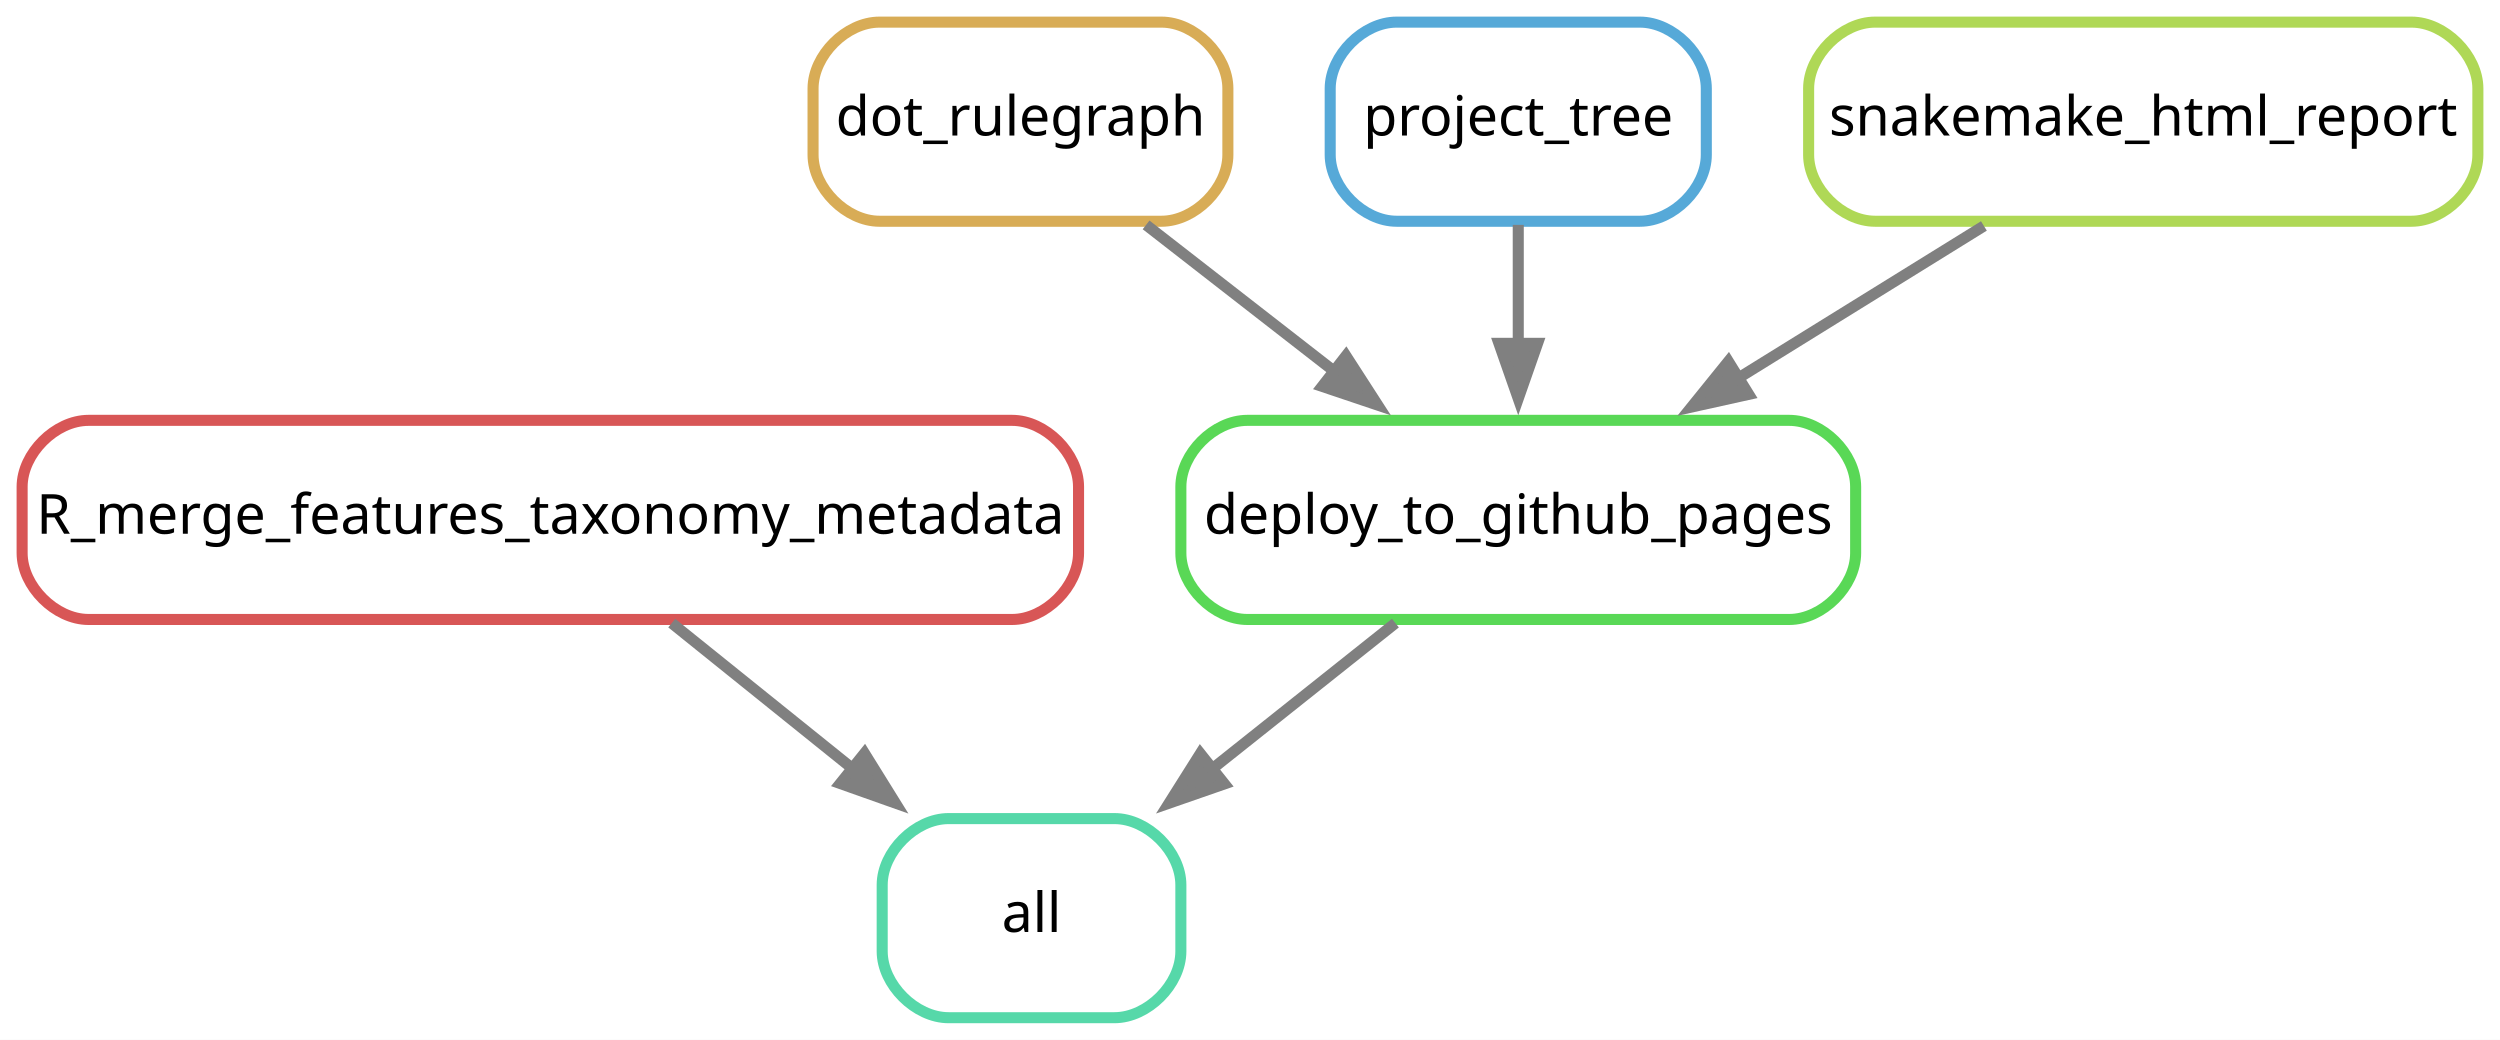
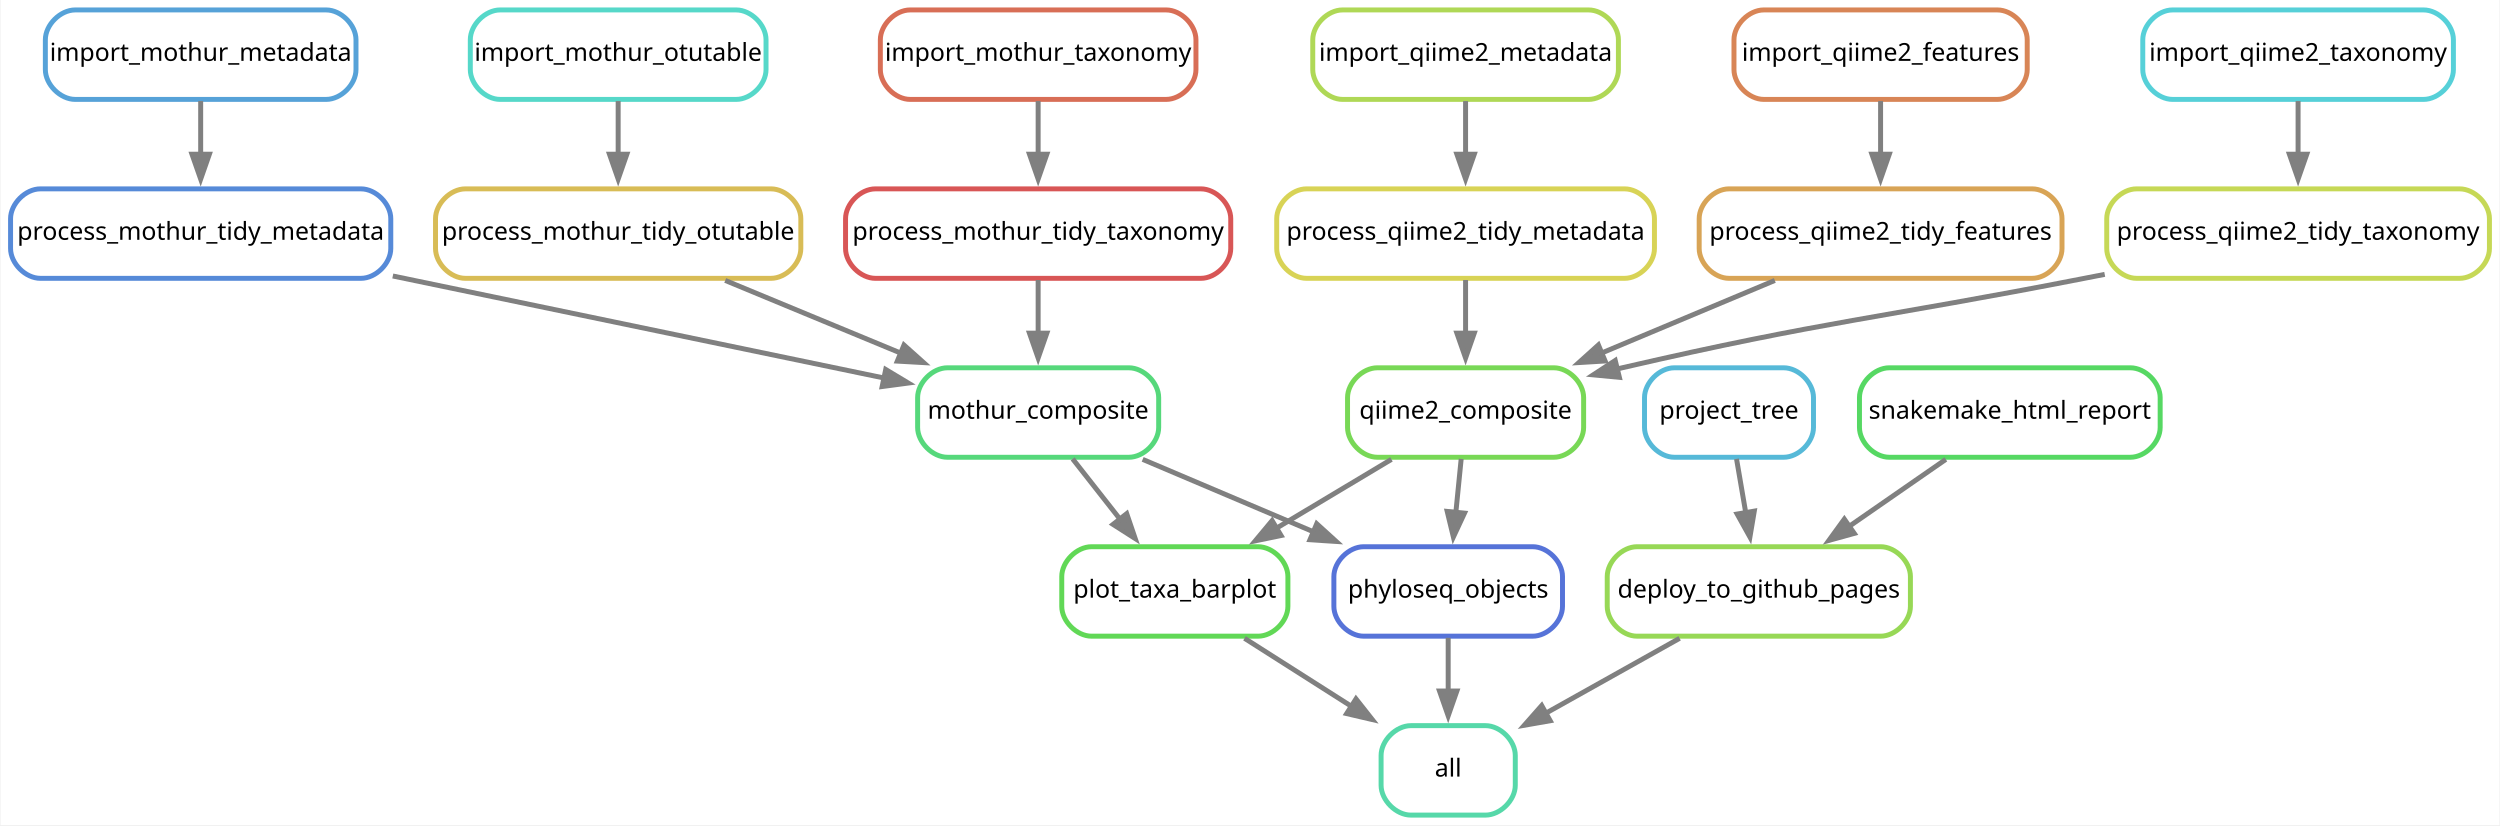
- <svg xmlns="http://www.w3.org/2000/svg" width="452pt" height="188pt" viewBox="0.00 0.00 452.00 188.00">
-   <g id="graph0" class="graph" transform="scale(1 1) rotate(0) translate(4 184)">
-     <polygon fill="white" stroke="none" points="-4,4 -4,-184 448,-184 448,4 -4,4" />
+ <svg xmlns="http://www.w3.org/2000/svg" width="1006pt" height="332pt" viewBox="0.00 0.00 1005.50 332.00">
+   <g id="graph0" class="graph" transform="scale(1 1) rotate(0) translate(4 328)">
+     <polygon fill="white" stroke="none" points="-4,4 -4,-328 1001.5,-328 1001.5,4 -4,4" />
    <g id="node1" class="node">
-       <path fill="none" stroke="#56d8a9" stroke-width="2" d="M197.5,-36C197.5,-36 167.5,-36 167.5,-36 161.5,-36 155.5,-30 155.5,-24 155.5,-24 155.5,-12 155.5,-12 155.5,-6 161.5,0 167.5,0 167.5,0 197.5,0 197.5,0 203.5,0 209.5,-6 209.5,-12 209.5,-12 209.5,-24 209.5,-24 209.5,-30 203.5,-36 197.5,-36" />
-       <text text-anchor="middle" x="182.5" y="-15.5" font-family="sans" font-size="10.00">all</text>
+       <path fill="none" stroke="#56d8a9" stroke-width="2" d="M593.5,-36C593.5,-36 563.5,-36 563.5,-36 557.5,-36 551.5,-30 551.5,-24 551.5,-24 551.5,-12 551.5,-12 551.5,-6 557.5,0 563.5,0 563.5,0 593.5,0 593.5,0 599.5,0 605.5,-6 605.5,-12 605.5,-12 605.5,-24 605.5,-24 605.5,-30 599.5,-36 593.5,-36" />
+       <text text-anchor="middle" x="578.5" y="-15.5" font-family="sans" font-size="10.00">all</text>
    </g>
    <g id="node2" class="node">
-       <path fill="none" stroke="#d85656" stroke-width="2" d="M179,-108C179,-108 12,-108 12,-108 6,-108 0,-102 0,-96 0,-96 0,-84 0,-84 0,-78 6,-72 12,-72 12,-72 179,-72 179,-72 185,-72 191,-78 191,-84 191,-84 191,-96 191,-96 191,-102 185,-108 179,-108" />
-       <text text-anchor="middle" x="95.5" y="-87.5" font-family="sans" font-size="10.00">R_merge_features_taxonomy_metadata</text>
+       <path fill="none" stroke="#5673d8" stroke-width="2" d="M612.5,-108C612.5,-108 544.5,-108 544.5,-108 538.5,-108 532.5,-102 532.5,-96 532.5,-96 532.5,-84 532.5,-84 532.5,-78 538.5,-72 544.5,-72 544.5,-72 612.5,-72 612.5,-72 618.5,-72 624.5,-78 624.5,-84 624.5,-84 624.5,-96 624.5,-96 624.5,-102 618.5,-108 612.5,-108" />
+       <text text-anchor="middle" x="578.5" y="-87.5" font-family="sans" font-size="10.00">phyloseq_objects</text>
+     </g>
+     <g id="edge3" class="edge">
+       <path fill="none" stroke="grey" stroke-width="2" d="M578.5,-71.34C578.5,-64.75 578.5,-57.08 578.5,-49.67" />
+       <polygon fill="grey" stroke="grey" stroke-width="2" points="582,-49.93 578.5,-39.93 575,-49.93 582,-49.93" />
+     </g>
+     <g id="node3" class="node">
+       <path fill="none" stroke="#56d87b" stroke-width="2" d="M450,-180C450,-180 377,-180 377,-180 371,-180 365,-174 365,-168 365,-168 365,-156 365,-156 365,-150 371,-144 377,-144 377,-144 450,-144 450,-144 456,-144 462,-150 462,-156 462,-156 462,-168 462,-168 462,-174 456,-180 450,-180" />
+       <text text-anchor="middle" x="413.5" y="-159.5" font-family="sans" font-size="10.00">mothur_composite</text>
+     </g>
+     <g id="edge5" class="edge">
+       <path fill="none" stroke="grey" stroke-width="2" d="M455.56,-143.15C476.53,-134.26 502.11,-123.41 524.51,-113.91" />
+       <polygon fill="grey" stroke="grey" stroke-width="2" points="525.6,-117.24 533.44,-110.12 522.87,-110.8 525.6,-117.24" />
+     </g>
+     <g id="node17" class="node">
+       <path fill="none" stroke="#61d856" stroke-width="2" d="M502,-108C502,-108 435,-108 435,-108 429,-108 423,-102 423,-96 423,-96 423,-84 423,-84 423,-78 429,-72 435,-72 435,-72 502,-72 502,-72 508,-72 514,-78 514,-84 514,-84 514,-96 514,-96 514,-102 508,-108 502,-108" />
+       <text text-anchor="middle" x="468.5" y="-87.5" font-family="sans" font-size="10.00">plot_taxa_barplot</text>
+     </g>
+     <g id="edge19" class="edge">
+       <path fill="none" stroke="grey" stroke-width="2" d="M427.38,-143.34C433.2,-135.93 440.1,-127.14 446.58,-118.9" />
+       <polygon fill="grey" stroke="grey" stroke-width="2" points="449.14,-121.31 452.56,-111.28 443.63,-116.98 449.14,-121.31" />
+     </g>
+     <g id="node4" class="node">
+       <path fill="none" stroke="#568ad8" stroke-width="2" d="M141,-252C141,-252 12,-252 12,-252 6,-252 0,-246 0,-240 0,-240 0,-228 0,-228 0,-222 6,-216 12,-216 12,-216 141,-216 141,-216 147,-216 153,-222 153,-228 153,-228 153,-240 153,-240 153,-246 147,-252 141,-252" />
+       <text text-anchor="middle" x="76.5" y="-231.5" font-family="sans" font-size="10.00">process_mothur_tidy_metadata</text>
+     </g>
+     <g id="edge6" class="edge">
+       <path fill="none" stroke="grey" stroke-width="2" d="M153.81,-216.94C213.85,-204.47 295.98,-187.41 351.69,-175.84" />
+       <polygon fill="grey" stroke="grey" stroke-width="2" points="352.16,-179.32 361.24,-173.86 350.73,-172.46 352.16,-179.32" />
+     </g>
+     <g id="node5" class="node">
+       <path fill="none" stroke="#56a2d8" stroke-width="2" d="M127,-324C127,-324 26,-324 26,-324 20,-324 14,-318 14,-312 14,-312 14,-300 14,-300 14,-294 20,-288 26,-288 26,-288 127,-288 127,-288 133,-288 139,-294 139,-300 139,-300 139,-312 139,-312 139,-318 133,-324 127,-324" />
+       <text text-anchor="middle" x="76.5" y="-303.5" font-family="sans" font-size="10.00">import_mothur_metadata</text>
+     </g>
+     <g id="edge9" class="edge">
+       <path fill="none" stroke="grey" stroke-width="2" d="M76.5,-287.34C76.5,-280.75 76.5,-273.08 76.5,-265.67" />
+       <polygon fill="grey" stroke="grey" stroke-width="2" points="80,-265.93 76.5,-255.93 73,-265.93 80,-265.93" />
+     </g>
+     <g id="node6" class="node">
+       <path fill="none" stroke="#d8bc56" stroke-width="2" d="M306,-252C306,-252 183,-252 183,-252 177,-252 171,-246 171,-240 171,-240 171,-228 171,-228 171,-222 177,-216 183,-216 183,-216 306,-216 306,-216 312,-216 318,-222 318,-228 318,-228 318,-240 318,-240 318,-246 312,-252 306,-252" />
+       <text text-anchor="middle" x="244.5" y="-231.5" font-family="sans" font-size="10.00">process_mothur_tidy_otutable</text>
+     </g>
+     <g id="edge8" class="edge">
+       <path fill="none" stroke="grey" stroke-width="2" d="M287.58,-215.15C309.05,-206.26 335.26,-195.41 358.2,-185.91" />
+       <polygon fill="grey" stroke="grey" stroke-width="2" points="359.51,-189.15 367.41,-182.09 356.83,-182.69 359.51,-189.15" />
+     </g>
+     <g id="node7" class="node">
+       <path fill="none" stroke="#56d8c9" stroke-width="2" d="M292,-324C292,-324 197,-324 197,-324 191,-324 185,-318 185,-312 185,-312 185,-300 185,-300 185,-294 191,-288 197,-288 197,-288 292,-288 292,-288 298,-288 304,-294 304,-300 304,-300 304,-312 304,-312 304,-318 298,-324 292,-324" />
+       <text text-anchor="middle" x="244.5" y="-303.5" font-family="sans" font-size="10.00">import_mothur_otutable</text>
+     </g>
+     <g id="edge10" class="edge">
+       <path fill="none" stroke="grey" stroke-width="2" d="M244.5,-287.34C244.5,-280.75 244.5,-273.08 244.5,-265.67" />
+       <polygon fill="grey" stroke="grey" stroke-width="2" points="248,-265.93 244.5,-255.93 241,-265.93 248,-265.93" />
+     </g>
+     <g id="node8" class="node">
+       <path fill="none" stroke="#d85656" stroke-width="2" d="M479,-252C479,-252 348,-252 348,-252 342,-252 336,-246 336,-240 336,-240 336,-228 336,-228 336,-222 342,-216 348,-216 348,-216 479,-216 479,-216 485,-216 491,-222 491,-228 491,-228 491,-240 491,-240 491,-246 485,-252 479,-252" />
+       <text text-anchor="middle" x="413.5" y="-231.5" font-family="sans" font-size="10.00">process_mothur_tidy_taxonomy</text>
+     </g>
+     <g id="edge7" class="edge">
+       <path fill="none" stroke="grey" stroke-width="2" d="M413.5,-215.34C413.5,-208.75 413.5,-201.08 413.5,-193.67" />
+       <polygon fill="grey" stroke="grey" stroke-width="2" points="417,-193.93 413.5,-183.93 410,-193.93 417,-193.93" />
+     </g>
+     <g id="node9" class="node">
+       <path fill="none" stroke="#d86e56" stroke-width="2" d="M465,-324C465,-324 362,-324 362,-324 356,-324 350,-318 350,-312 350,-312 350,-300 350,-300 350,-294 356,-288 362,-288 362,-288 465,-288 465,-288 471,-288 477,-294 477,-300 477,-300 477,-312 477,-312 477,-318 471,-324 465,-324" />
+       <text text-anchor="middle" x="413.5" y="-303.5" font-family="sans" font-size="10.00">import_mothur_taxonomy</text>
+     </g>
+     <g id="edge11" class="edge">
+       <path fill="none" stroke="grey" stroke-width="2" d="M413.5,-287.34C413.5,-280.75 413.5,-273.08 413.5,-265.67" />
+       <polygon fill="grey" stroke="grey" stroke-width="2" points="417,-265.93 413.5,-255.93 410,-265.93 417,-265.93" />
+     </g>
+     <g id="node10" class="node">
+       <path fill="none" stroke="#78d856" stroke-width="2" d="M621,-180C621,-180 550,-180 550,-180 544,-180 538,-174 538,-168 538,-168 538,-156 538,-156 538,-150 544,-144 550,-144 550,-144 621,-144 621,-144 627,-144 633,-150 633,-156 633,-156 633,-168 633,-168 633,-174 627,-180 621,-180" />
+       <text text-anchor="middle" x="585.5" y="-159.5" font-family="sans" font-size="10.00">qiime2_composite</text>
+     </g>
+     <g id="edge4" class="edge">
+       <path fill="none" stroke="grey" stroke-width="2" d="M583.73,-143.34C583.08,-136.75 582.31,-129.08 581.57,-121.67" />
+       <polygon fill="grey" stroke="grey" stroke-width="2" points="585.07,-121.52 580.59,-111.91 578.1,-122.21 585.07,-121.52" />
+     </g>
+     <g id="edge18" class="edge">
+       <path fill="none" stroke="grey" stroke-width="2" d="M555.67,-143.15C541.51,-134.68 524.36,-124.42 509.04,-115.25" />
+       <polygon fill="grey" stroke="grey" stroke-width="2" points="511.25,-112.5 500.87,-110.37 507.65,-118.5 511.25,-112.5" />
+     </g>
+     <g id="node11" class="node">
+       <path fill="none" stroke="#d8d356" stroke-width="2" d="M649.5,-252C649.5,-252 521.5,-252 521.5,-252 515.5,-252 509.5,-246 509.5,-240 509.5,-240 509.5,-228 509.5,-228 509.5,-222 515.5,-216 521.5,-216 521.5,-216 649.5,-216 649.5,-216 655.5,-216 661.5,-222 661.5,-228 661.5,-228 661.5,-240 661.5,-240 661.5,-246 655.5,-252 649.5,-252" />
+       <text text-anchor="middle" x="585.5" y="-231.5" font-family="sans" font-size="10.00">process_qiime2_tidy_metadata</text>
+     </g>
+     <g id="edge12" class="edge">
+       <path fill="none" stroke="grey" stroke-width="2" d="M585.5,-215.34C585.5,-208.75 585.5,-201.08 585.5,-193.67" />
+       <polygon fill="grey" stroke="grey" stroke-width="2" points="589,-193.93 585.5,-183.93 582,-193.93 589,-193.93" />
+     </g>
+     <g id="node12" class="node">
+       <path fill="none" stroke="#afd856" stroke-width="2" d="M635,-324C635,-324 536,-324 536,-324 530,-324 524,-318 524,-312 524,-312 524,-300 524,-300 524,-294 530,-288 536,-288 536,-288 635,-288 635,-288 641,-288 647,-294 647,-300 647,-300 647,-312 647,-312 647,-318 641,-324 635,-324" />
+       <text text-anchor="middle" x="585.5" y="-303.5" font-family="sans" font-size="10.00">import_qiime2_metadata</text>
+     </g>
+     <g id="edge15" class="edge">
+       <path fill="none" stroke="grey" stroke-width="2" d="M585.5,-287.34C585.5,-280.75 585.5,-273.08 585.5,-265.67" />
+       <polygon fill="grey" stroke="grey" stroke-width="2" points="589,-265.93 585.5,-255.93 582,-265.93 589,-265.93" />
+     </g>
+     <g id="node13" class="node">
+       <path fill="none" stroke="#d8a456" stroke-width="2" d="M813.5,-252C813.5,-252 691.5,-252 691.5,-252 685.5,-252 679.5,-246 679.5,-240 679.5,-240 679.5,-228 679.5,-228 679.5,-222 685.5,-216 691.5,-216 691.5,-216 813.5,-216 813.5,-216 819.5,-216 825.5,-222 825.5,-228 825.5,-228 825.5,-240 825.5,-240 825.5,-246 819.5,-252 813.5,-252" />
+       <text text-anchor="middle" x="752.5" y="-231.5" font-family="sans" font-size="10.00">process_qiime2_tidy_features</text>
+     </g>
+     <g id="edge14" class="edge">
+       <path fill="none" stroke="grey" stroke-width="2" d="M709.93,-215.15C688.71,-206.26 662.81,-195.41 640.15,-185.91" />
+       <polygon fill="grey" stroke="grey" stroke-width="2" points="641.65,-182.74 631.08,-182.1 638.95,-189.2 641.65,-182.74" />
+     </g>
+     <g id="node14" class="node">
+       <path fill="none" stroke="#d88556" stroke-width="2" d="M799.5,-324C799.5,-324 705.5,-324 705.5,-324 699.5,-324 693.5,-318 693.5,-312 693.5,-312 693.5,-300 693.5,-300 693.5,-294 699.5,-288 705.5,-288 705.5,-288 799.5,-288 799.5,-288 805.5,-288 811.5,-294 811.5,-300 811.5,-300 811.5,-312 811.5,-312 811.5,-318 805.5,-324 799.5,-324" />
+       <text text-anchor="middle" x="752.5" y="-303.5" font-family="sans" font-size="10.00">import_qiime2_features</text>
+     </g>
+     <g id="edge16" class="edge">
+       <path fill="none" stroke="grey" stroke-width="2" d="M752.5,-287.34C752.5,-280.75 752.5,-273.08 752.5,-265.67" />
+       <polygon fill="grey" stroke="grey" stroke-width="2" points="756,-265.93 752.5,-255.93 749,-265.93 756,-265.93" />
+     </g>
+     <g id="node15" class="node">
+       <path fill="none" stroke="#c6d856" stroke-width="2" d="M985.5,-252C985.5,-252 855.5,-252 855.5,-252 849.5,-252 843.5,-246 843.5,-240 843.5,-240 843.5,-228 843.5,-228 843.5,-222 849.5,-216 855.5,-216 855.5,-216 985.5,-216 985.5,-216 991.5,-216 997.5,-222 997.5,-228 997.5,-228 997.5,-240 997.5,-240 997.5,-246 991.5,-252 985.5,-252" />
+       <text text-anchor="middle" x="920.5" y="-231.5" font-family="sans" font-size="10.00">process_qiime2_tidy_taxonomy</text>
+     </g>
+     <g id="edge13" class="edge">
+       <path fill="none" stroke="grey" stroke-width="2" d="M842.69,-217.6C839.92,-217.06 837.19,-216.53 834.5,-216 751.87,-199.84 730.53,-198.98 648.5,-180 647.76,-179.83 647.01,-179.65 646.26,-179.48" />
+       <polygon fill="grey" stroke="grey" stroke-width="2" points="647.39,-176.15 636.85,-177.16 645.72,-182.95 647.39,-176.15" />
+     </g>
+     <g id="node16" class="node">
+       <path fill="none" stroke="#56d0d8" stroke-width="2" d="M971,-324C971,-324 870,-324 870,-324 864,-324 858,-318 858,-312 858,-312 858,-300 858,-300 858,-294 864,-288 870,-288 870,-288 971,-288 971,-288 977,-288 983,-294 983,-300 983,-300 983,-312 983,-312 983,-318 977,-324 971,-324" />
+       <text text-anchor="middle" x="920.5" y="-303.5" font-family="sans" font-size="10.00">import_qiime2_taxonomy</text>
+     </g>
+     <g id="edge17" class="edge">
+       <path fill="none" stroke="grey" stroke-width="2" d="M920.5,-287.34C920.5,-280.75 920.5,-273.08 920.5,-265.67" />
+       <polygon fill="grey" stroke="grey" stroke-width="2" points="924,-265.93 920.5,-255.93 917,-265.93 924,-265.93" />
    </g>
    <g id="edge2" class="edge">
-       <path fill="none" stroke="grey" stroke-width="2" d="M117.45,-71.34C127.37,-63.36 139.29,-53.77 150.2,-44.99" />
-       <polygon fill="grey" stroke="grey" stroke-width="2" points="152.3,-47.8 157.89,-38.8 147.91,-42.34 152.3,-47.8" />
+       <path fill="none" stroke="grey" stroke-width="2" d="M496.54,-71.15C509.6,-62.84 525.35,-52.82 539.54,-43.79" />
+       <polygon fill="grey" stroke="grey" stroke-width="2" points="541.4,-46.76 547.96,-38.44 537.64,-40.85 541.4,-46.76" />
    </g>
-     <g id="node3" class="node">
-       <path fill="none" stroke="#59d856" stroke-width="2" d="M319.5,-108C319.5,-108 221.5,-108 221.5,-108 215.5,-108 209.5,-102 209.5,-96 209.5,-96 209.5,-84 209.5,-84 209.5,-78 215.5,-72 221.5,-72 221.5,-72 319.5,-72 319.5,-72 325.5,-72 331.5,-78 331.5,-84 331.5,-84 331.5,-96 331.5,-96 331.5,-102 325.5,-108 319.5,-108" />
-       <text text-anchor="middle" x="270.5" y="-87.5" font-family="sans" font-size="10.00">deploy_to_github_pages</text>
+     <g id="node18" class="node">
+       <path fill="none" stroke="#97d856" stroke-width="2" d="M752.5,-108C752.5,-108 654.5,-108 654.5,-108 648.5,-108 642.5,-102 642.5,-96 642.5,-96 642.5,-84 642.5,-84 642.5,-78 648.5,-72 654.5,-72 654.5,-72 752.5,-72 752.5,-72 758.5,-72 764.5,-78 764.5,-84 764.5,-84 764.5,-96 764.5,-96 764.5,-102 758.5,-108 752.5,-108" />
+       <text text-anchor="middle" x="703.5" y="-87.5" font-family="sans" font-size="10.00">deploy_to_github_pages</text>
    </g>
    <g id="edge1" class="edge">
-       <path fill="none" stroke="grey" stroke-width="2" d="M248.29,-71.34C238.26,-63.36 226.21,-53.77 215.17,-44.99" />
-       <polygon fill="grey" stroke="grey" stroke-width="2" points="217.38,-42.27 207.37,-38.79 213.02,-47.75 217.38,-42.27" />
+       <path fill="none" stroke="grey" stroke-width="2" d="M671.63,-71.15C655.14,-61.92 634.86,-50.56 617.44,-40.81" />
+       <polygon fill="grey" stroke="grey" stroke-width="2" points="619.55,-37.98 609.12,-36.15 616.13,-44.09 619.55,-37.98" />
    </g>
-     <g id="node4" class="node">
-       <path fill="none" stroke="#d8ac56" stroke-width="2" d="M206,-180C206,-180 155,-180 155,-180 149,-180 143,-174 143,-168 143,-168 143,-156 143,-156 143,-150 149,-144 155,-144 155,-144 206,-144 206,-144 212,-144 218,-150 218,-156 218,-156 218,-168 218,-168 218,-174 212,-180 206,-180" />
-       <text text-anchor="middle" x="180.5" y="-159.5" font-family="sans" font-size="10.00">dot_rulegraph</text>
+     <g id="node19" class="node">
+       <path fill="none" stroke="#56b9d8" stroke-width="2" d="M713.5,-180C713.5,-180 669.5,-180 669.5,-180 663.5,-180 657.5,-174 657.5,-168 657.5,-168 657.5,-156 657.5,-156 657.5,-150 663.5,-144 669.5,-144 669.5,-144 713.5,-144 713.5,-144 719.5,-144 725.5,-150 725.5,-156 725.5,-156 725.5,-168 725.5,-168 725.5,-174 719.5,-180 713.5,-180" />
+       <text text-anchor="middle" x="691.5" y="-159.5" font-family="sans" font-size="10.00">project_tree</text>
    </g>
-     <g id="edge3" class="edge">
-       <path fill="none" stroke="grey" stroke-width="2" d="M203.21,-143.34C213.58,-135.27 226.05,-125.57 237.43,-116.72" />
-       <polygon fill="grey" stroke="grey" stroke-width="2" points="239.35,-119.66 245.09,-110.76 235.05,-114.14 239.35,-119.66" />
+     <g id="edge21" class="edge">
+       <path fill="none" stroke="grey" stroke-width="2" d="M694.53,-143.34C695.66,-136.75 696.97,-129.08 698.24,-121.67" />
+       <polygon fill="grey" stroke="grey" stroke-width="2" points="701.68,-122.33 699.92,-111.89 694.78,-121.15 701.68,-122.33" />
    </g>
-     <g id="node5" class="node">
-       <path fill="none" stroke="#56a9d8" stroke-width="2" d="M292.5,-180C292.5,-180 248.5,-180 248.5,-180 242.5,-180 236.5,-174 236.5,-168 236.5,-168 236.5,-156 236.5,-156 236.5,-150 242.5,-144 248.5,-144 248.5,-144 292.5,-144 292.5,-144 298.5,-144 304.5,-150 304.5,-156 304.5,-156 304.5,-168 304.5,-168 304.5,-174 298.5,-180 292.5,-180" />
-       <text text-anchor="middle" x="270.5" y="-159.5" font-family="sans" font-size="10.00">project_tree</text>
+     <g id="node20" class="node">
+       <path fill="none" stroke="#56d863" stroke-width="2" d="M853,-180C853,-180 756,-180 756,-180 750,-180 744,-174 744,-168 744,-168 744,-156 744,-156 744,-150 750,-144 756,-144 756,-144 853,-144 853,-144 859,-144 865,-150 865,-156 865,-156 865,-168 865,-168 865,-174 859,-180 853,-180" />
+       <text text-anchor="middle" x="804.5" y="-159.5" font-family="sans" font-size="10.00">snakemake_html_report</text>
    </g>
-     <g id="edge5" class="edge">
-       <path fill="none" stroke="grey" stroke-width="2" d="M270.5,-143.34C270.5,-136.75 270.5,-129.08 270.5,-121.67" />
-       <polygon fill="grey" stroke="grey" stroke-width="2" points="274,-121.93 270.5,-111.93 267,-121.93 274,-121.93" />
-     </g>
-     <g id="node6" class="node">
-       <path fill="none" stroke="#afd856" stroke-width="2" d="M432,-180C432,-180 335,-180 335,-180 329,-180 323,-174 323,-168 323,-168 323,-156 323,-156 323,-150 329,-144 335,-144 335,-144 432,-144 432,-144 438,-144 444,-150 444,-156 444,-156 444,-168 444,-168 444,-174 438,-180 432,-180" />
-       <text text-anchor="middle" x="383.5" y="-159.5" font-family="sans" font-size="10.00">snakemake_html_report</text>
-     </g>
-     <g id="edge4" class="edge">
-       <path fill="none" stroke="grey" stroke-width="2" d="M354.69,-143.15C341.15,-134.76 324.78,-124.62 310.09,-115.52" />
-       <polygon fill="grey" stroke="grey" stroke-width="2" points="312.17,-112.7 301.83,-110.41 308.49,-118.65 312.17,-112.7" />
+     <g id="edge20" class="edge">
+       <path fill="none" stroke="grey" stroke-width="2" d="M778.75,-143.15C766.88,-134.93 752.58,-125.02 739.66,-116.06" />
+       <polygon fill="grey" stroke="grey" stroke-width="2" points="741.9,-113.36 731.69,-110.54 737.91,-119.11 741.9,-113.36" />
    </g>
  </g>
</svg>
